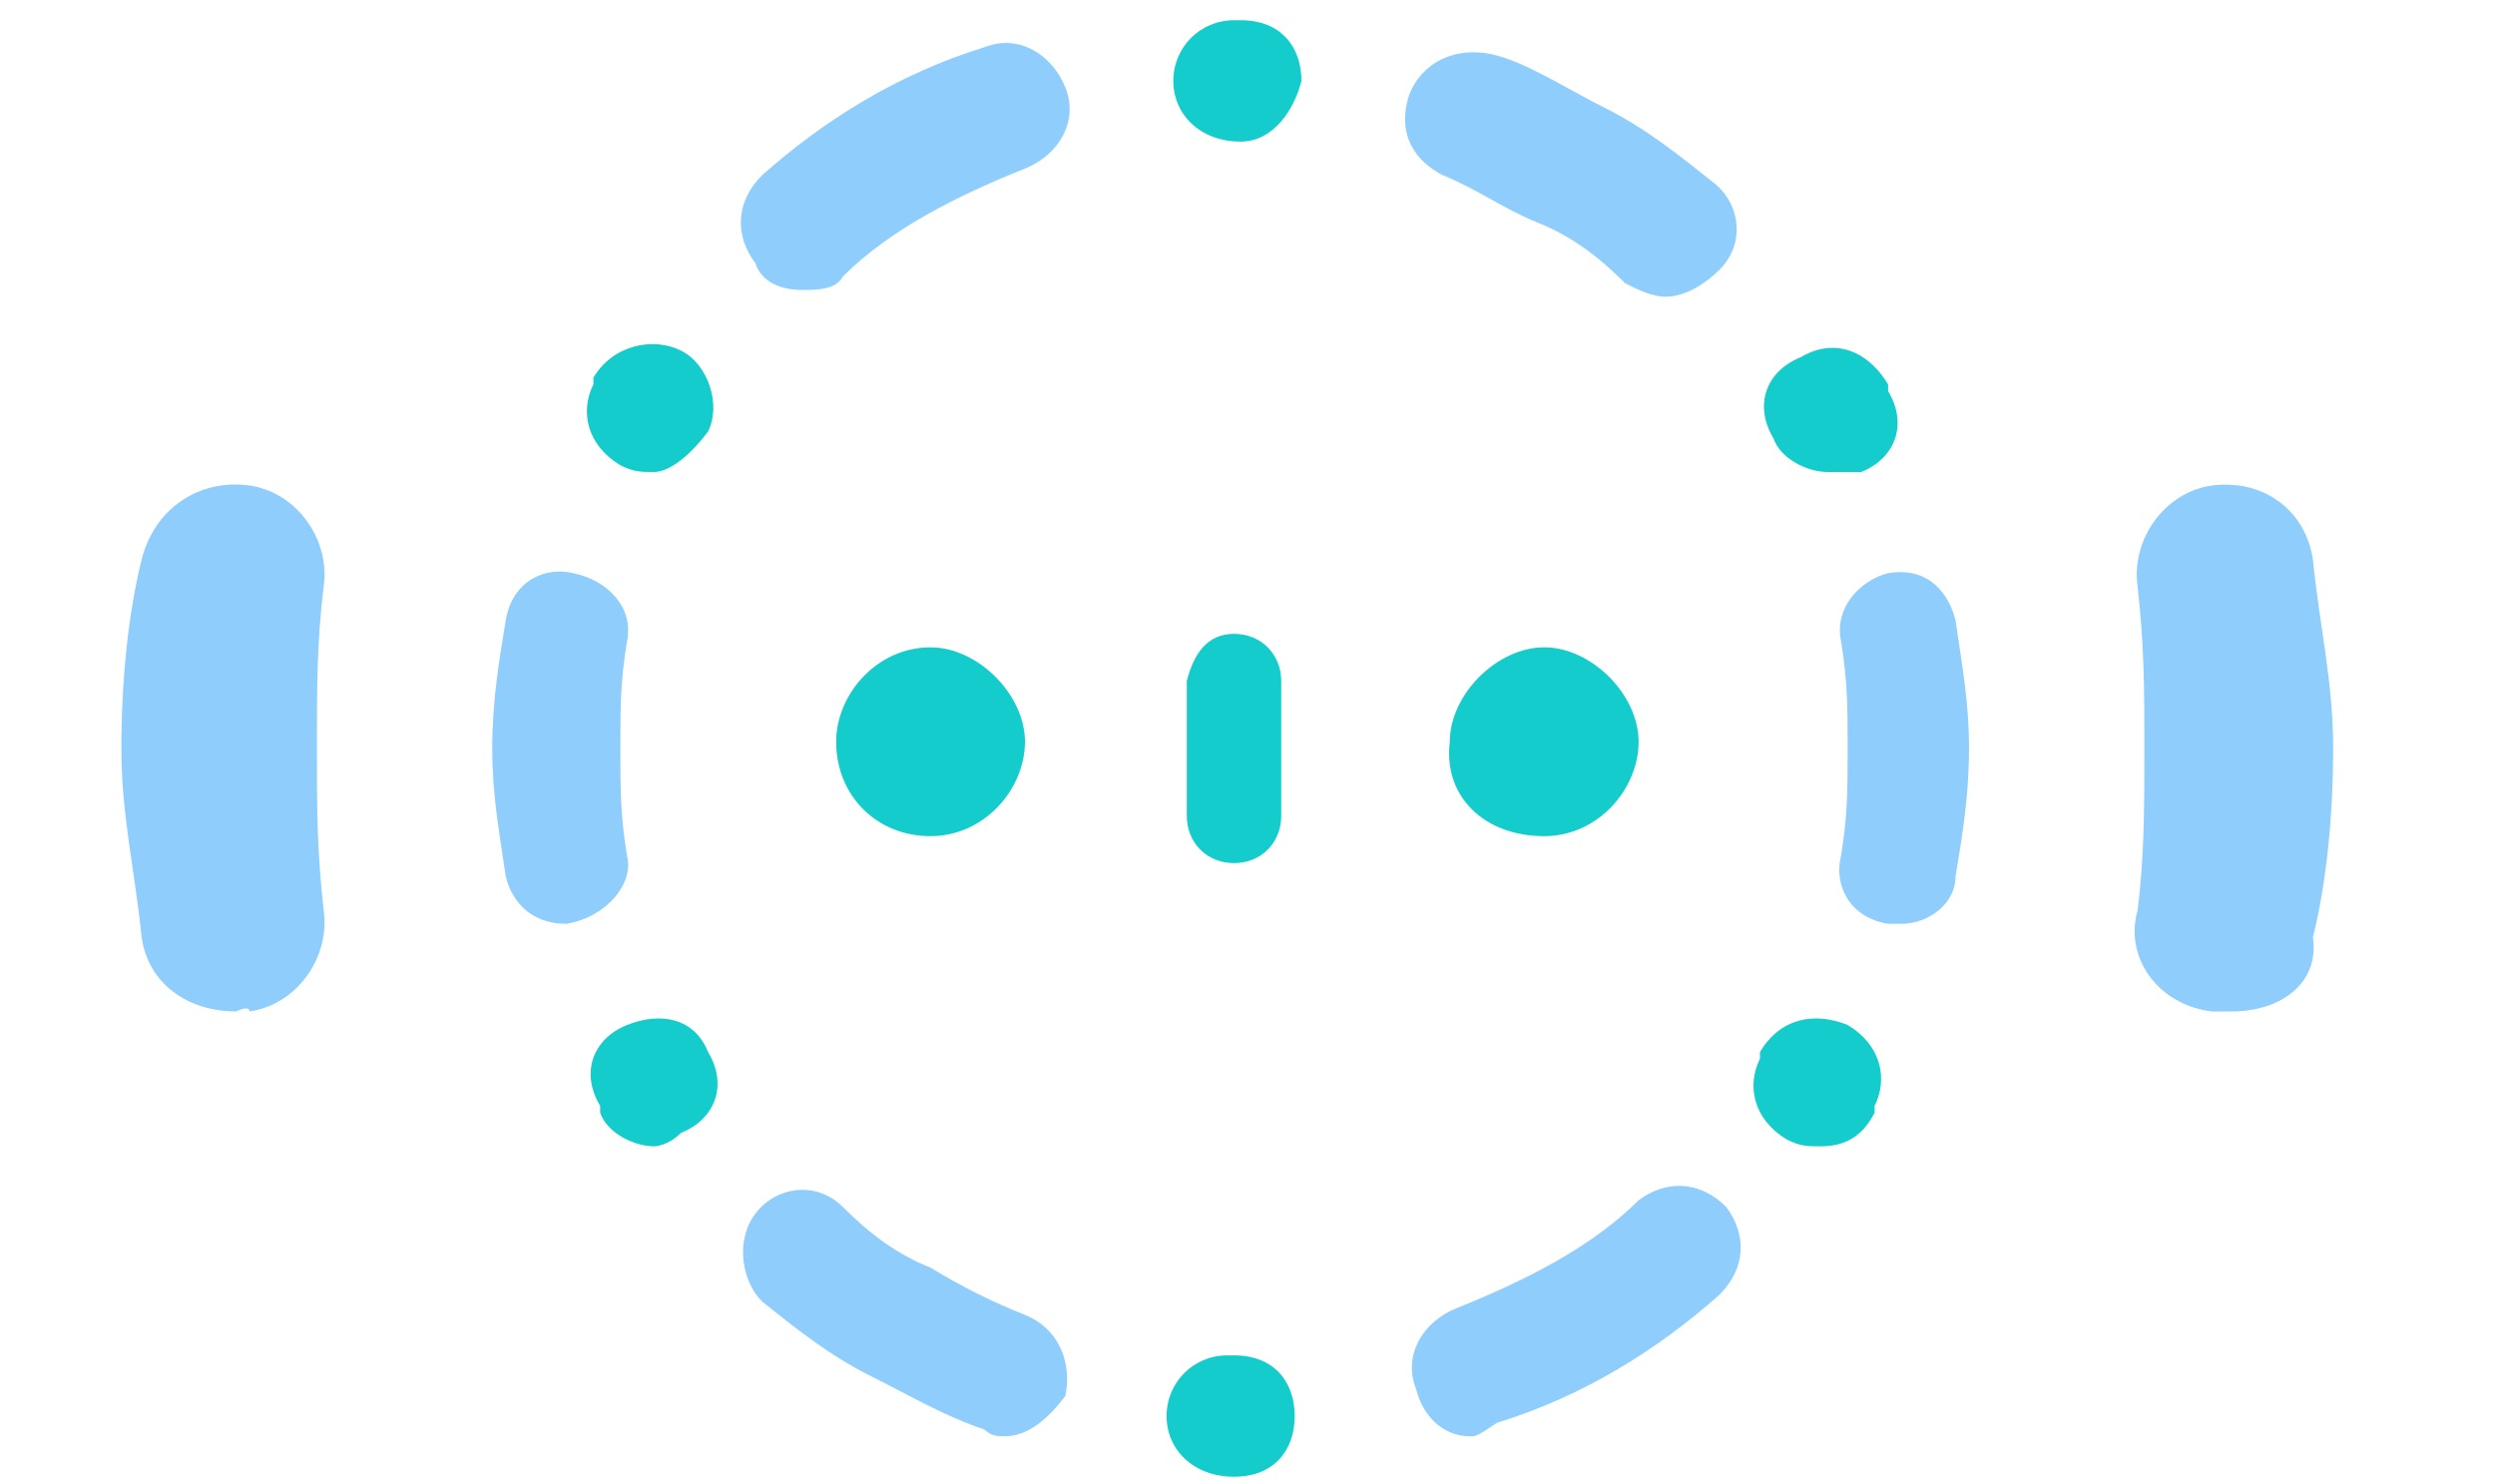
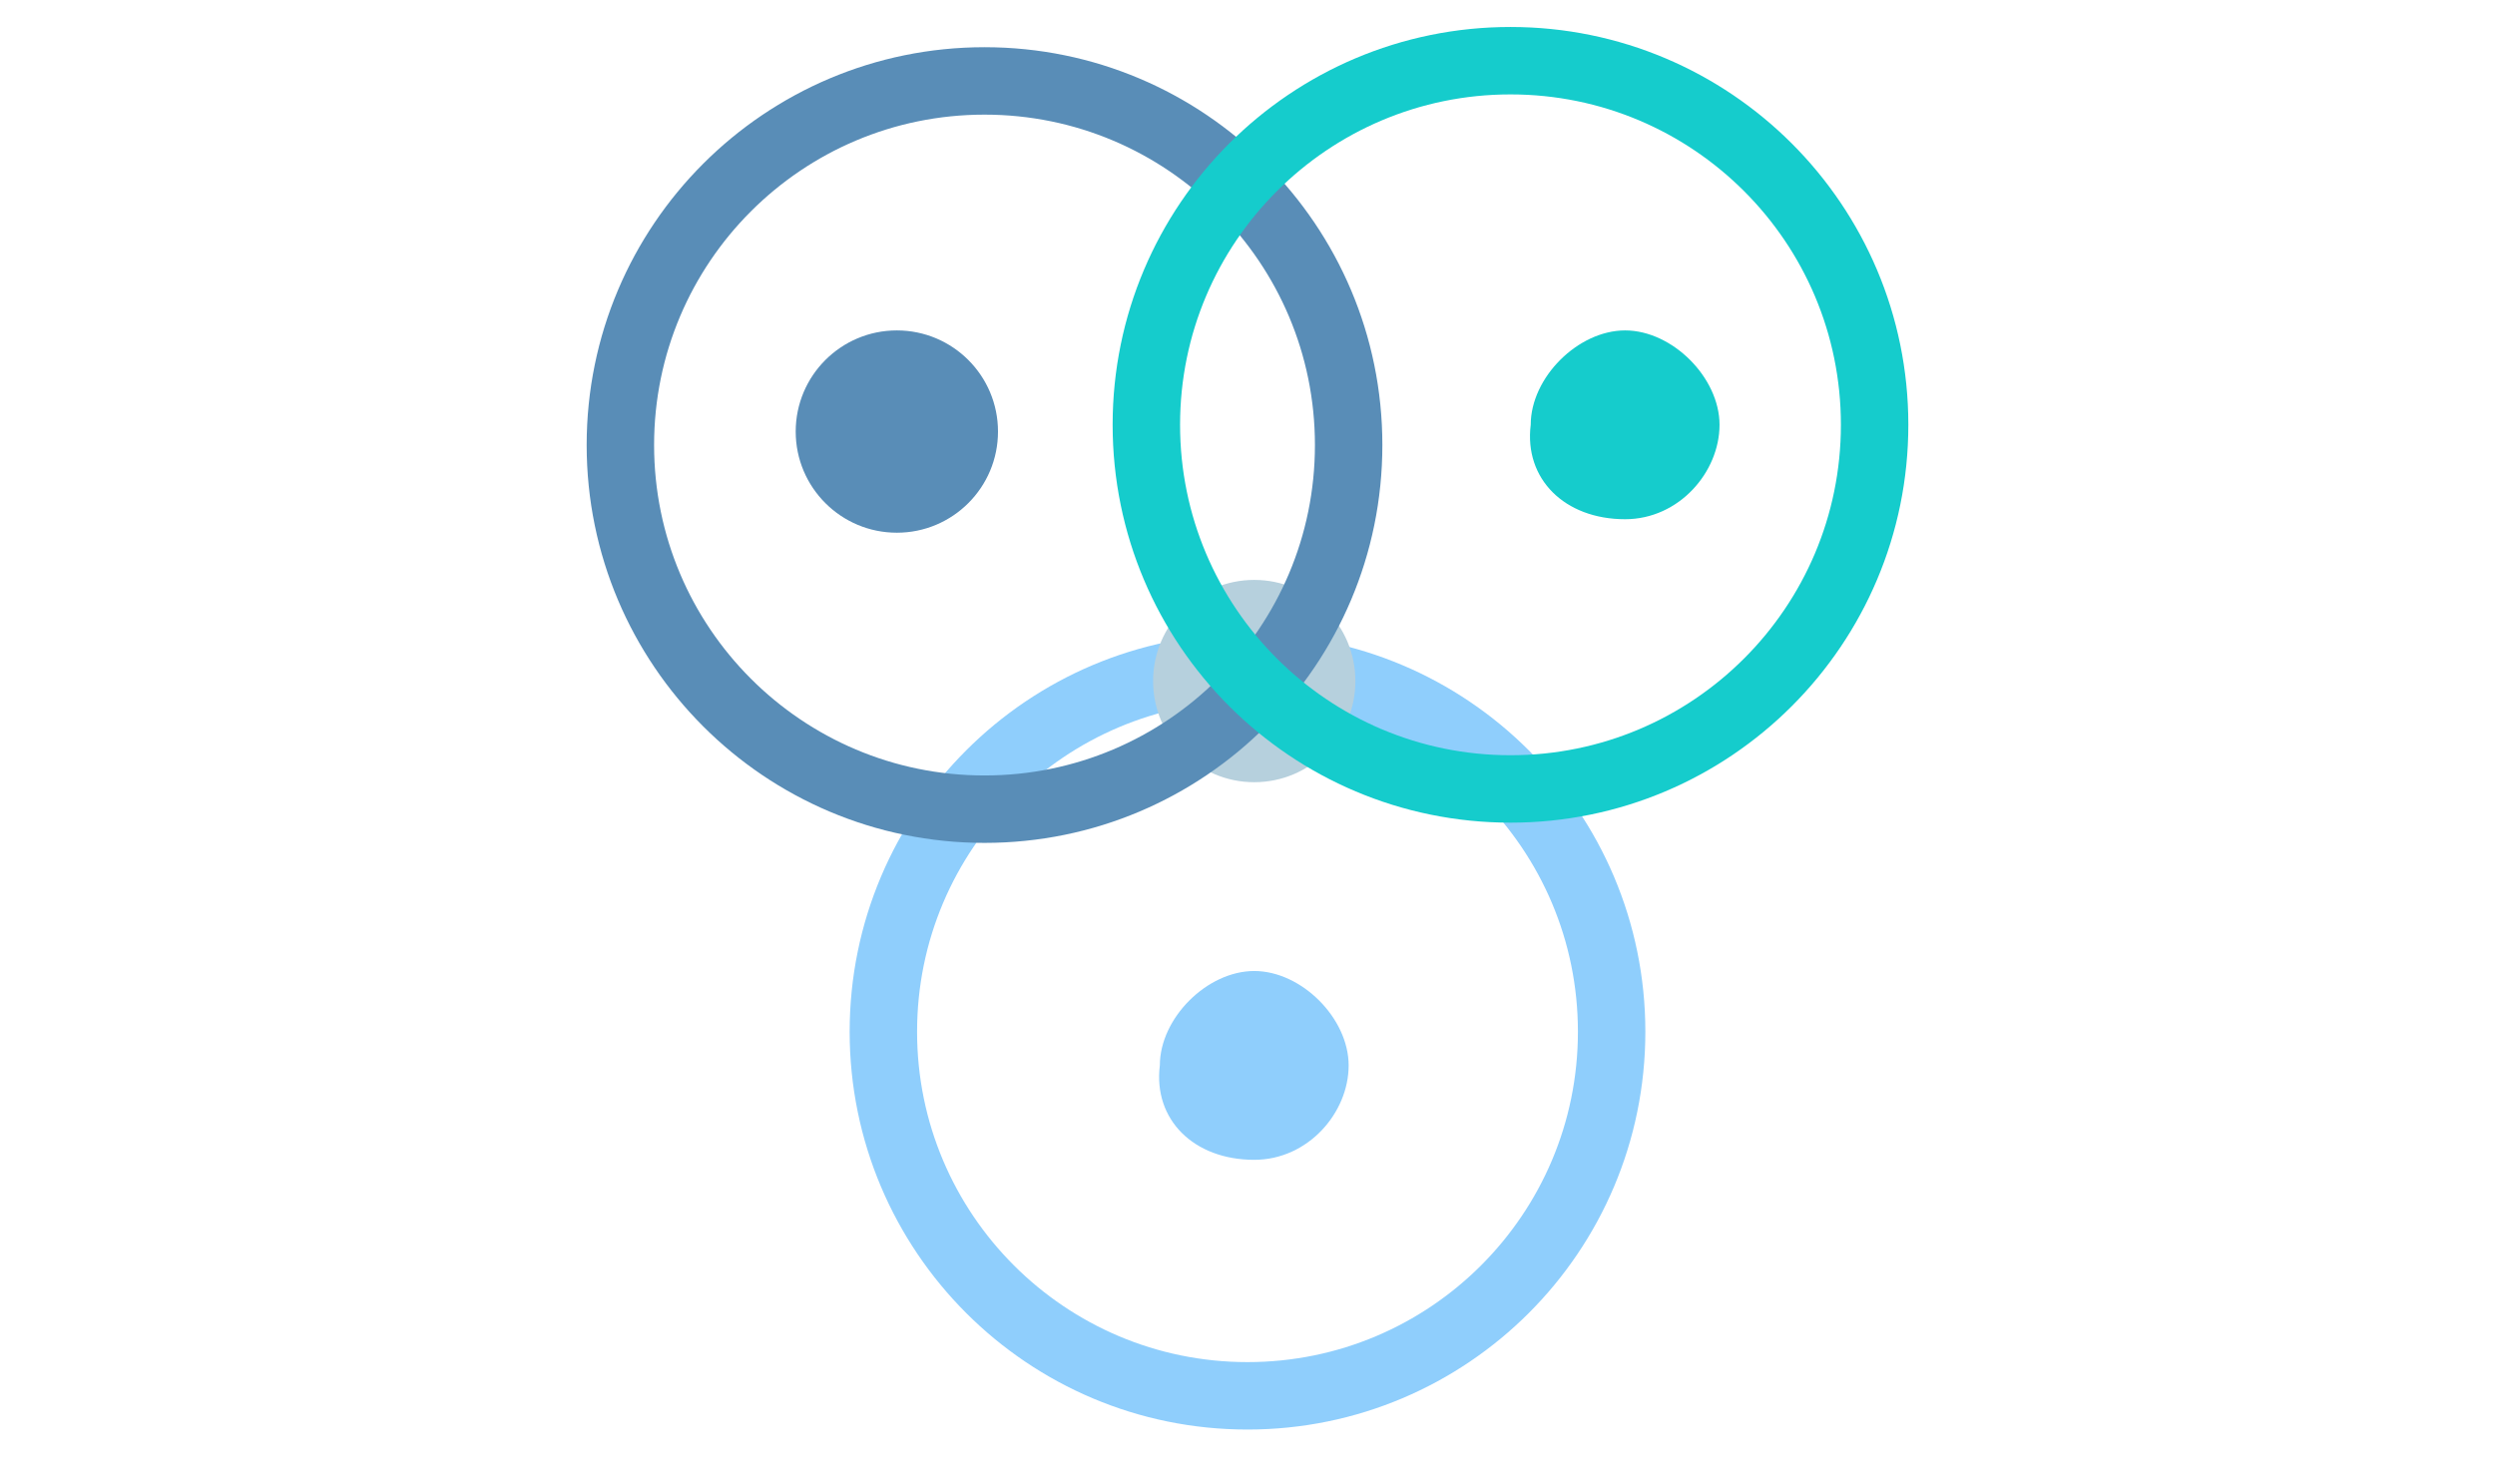
<svg xmlns="http://www.w3.org/2000/svg" version="1.1" id="Layer_1" x="0px" y="0px" viewBox="0 0 37 22" style="enable-background:new 0 0 37 22;" xml:space="preserve">
  <style type="text/css">
- 	.st0{fill-rule:evenodd;clip-rule:evenodd;fill:#15CCCC;}
- 	.st1{fill:#8FCEFC;}
- 	.st2{fill:#15CCCC;}
+ 	.st0{fill-rule:evenodd;clip-rule:evenodd;fill:none;stroke:#8FCEFC;stroke-miterlimit:10;}
+ 	.st1{fill-rule:evenodd;clip-rule:evenodd;fill:#15CCCC;}
+ 	.st2{fill-rule:evenodd;clip-rule:evenodd;fill:#8FCEFC;}
+ 	.st3{fill:#598DB7;}
+ 	.st4{fill:#B6D0DD;}
+ 	.st5{fill-rule:evenodd;clip-rule:evenodd;fill:none;stroke:#598DB7;stroke-miterlimit:10;}
+ 	.st6{fill-rule:evenodd;clip-rule:evenodd;fill:none;stroke:#15CCCC;stroke-miterlimit:10;}
</style>
-   <g id="Layer_1_1_">
-     <path id="Fill-1" class="st0" d="M13.8,12.4c0.8,0,1.4-0.7,1.4-1.4s-0.7-1.4-1.4-1.4c-0.8,0-1.4,0.7-1.4,1.4   C12.4,11.8,13,12.4,13.8,12.4" />
-     <path id="Fill-3" class="st0" d="M22.9,12.4c0.8,0,1.4-0.7,1.4-1.4s-0.7-1.4-1.4-1.4s-1.4,0.7-1.4,1.4C21.4,11.8,22,12.4,22.9,12.4   " />
-     <path id="Fill-5" class="st0" d="M18.3,9.4c0.4,0,0.7,0.3,0.7,0.7v2c0,0.4-0.3,0.7-0.7,0.7c-0.4,0-0.7-0.3-0.7-0.7v-2   C17.7,9.7,17.9,9.4,18.3,9.4" />
-     <path id="Fill-7" class="st1" d="M11.9,4.3c-0.3,0-0.6-0.1-0.7-0.4c-0.3-0.4-0.3-0.9,0.1-1.3c0.9-0.8,2-1.5,3.3-1.9   c0.5-0.2,1,0.1,1.2,0.6c0.2,0.5-0.1,1-0.6,1.2c-1,0.4-2,0.9-2.7,1.6C12.4,4.3,12.1,4.3,11.9,4.3 M24.7,4.4c-0.2,0-0.4-0.1-0.6-0.2   c-0.4-0.4-0.8-0.7-1.3-0.9s-0.9-0.5-1.4-0.7C21,2.4,20.7,2,20.9,1.4c0.2-0.5,0.7-0.7,1.2-0.6s1.1,0.5,1.7,0.8   c0.6,0.3,1.1,0.7,1.6,1.1c0.4,0.3,0.5,0.9,0.1,1.3C25.3,4.2,25,4.4,24.7,4.4 M8.4,13.7c-0.5,0-0.8-0.3-0.9-0.7   c-0.1-0.7-0.2-1.2-0.2-1.9c0-0.7,0.1-1.3,0.2-1.9c0.1-0.6,0.6-0.8,1-0.7C9,8.6,9.4,9,9.3,9.5c-0.1,0.6-0.1,1-0.1,1.6   c0,0.6,0,1,0.1,1.6C9.4,13.1,9,13.6,8.4,13.7C8.5,13.6,8.4,13.7,8.4,13.7 M28.2,13.7c-0.1,0-0.1,0-0.2,0c-0.6-0.1-0.8-0.6-0.7-1   c0.1-0.6,0.1-1,0.1-1.6c0-0.6,0-1-0.1-1.6c-0.1-0.5,0.3-0.9,0.7-1c0.6-0.1,0.9,0.3,1,0.7c0.1,0.7,0.2,1.2,0.2,1.9S29.1,12.4,29,13   C29,13.4,28.6,13.7,28.2,13.7 M3.5,15c-0.7,0-1.3-0.4-1.4-1.1c-0.1-1-0.3-1.8-0.3-2.8s0.1-2,0.3-2.8C2.3,7.5,3,7.1,3.7,7.2   C4.4,7.3,4.9,8,4.8,8.7c-0.1,0.8-0.1,1.5-0.1,2.4s0,1.5,0.1,2.4c0.1,0.7-0.4,1.4-1.1,1.5C3.7,14.9,3.5,15,3.5,15 M33.1,15   c-0.1,0-0.1,0-0.3,0c-0.8-0.1-1.3-0.8-1.1-1.5c0.1-0.8,0.1-1.5,0.1-2.4s0-1.5-0.1-2.4c-0.1-0.7,0.4-1.4,1.1-1.5   c0.8-0.1,1.4,0.4,1.5,1.1c0.1,1,0.3,1.8,0.3,2.8s-0.1,2-0.3,2.8C34.4,14.6,33.8,15,33.1,15 M14.9,21.3c-0.1,0-0.2,0-0.3-0.1   c-0.6-0.2-1.1-0.5-1.7-0.8c-0.6-0.3-1.1-0.7-1.6-1.1C11,19,10.9,18.4,11.2,18c0.3-0.4,0.9-0.5,1.3-0.1s0.8,0.7,1.3,0.9   c0.5,0.3,0.9,0.5,1.4,0.7c0.5,0.2,0.7,0.7,0.6,1.2C15.5,21.1,15.2,21.3,14.9,21.3 M21.8,21.3c-0.4,0-0.7-0.3-0.8-0.7   c-0.2-0.5,0.1-1,0.6-1.2c1-0.4,2-0.9,2.7-1.6c0.4-0.3,0.9-0.3,1.3,0.1c0.3,0.4,0.3,0.9-0.1,1.3c-0.9,0.8-2,1.5-3.3,1.9   C21.9,21.3,21.9,21.3,21.8,21.3" />
-     <path class="st2" d="M18.4,2.1L18.4,2.1c-0.6,0-1-0.4-1-0.9s0.4-0.9,0.9-0.9h0.1c0.6,0,0.9,0.4,0.9,0.9C19.2,1.6,18.9,2.1,18.4,2.1   " />
-     <path class="st2" d="M9.7,7C9.5,7,9.4,7,9.2,6.9C8.7,6.6,8.6,6.1,8.8,5.7V5.6C9.1,5.1,9.7,5,10.1,5.2s0.6,0.8,0.4,1.2l0,0   C10.2,6.8,9.9,7,9.7,7" />
-     <path class="st2" d="M27.1,7c-0.3,0-0.7-0.2-0.8-0.5l0,0c-0.3-0.5-0.1-1,0.4-1.2c0.5-0.3,1-0.1,1.3,0.4v0.1c0.3,0.5,0.1,1-0.4,1.2   C27.3,7,27.2,7,27.1,7" />
-     <path class="st2" d="M9.7,17c-0.3,0-0.7-0.2-0.8-0.5v-0.1c-0.3-0.5-0.1-1,0.4-1.2c0.5-0.2,1-0.1,1.2,0.4l0,0c0.3,0.5,0.1,1-0.4,1.2   C9.9,17,9.7,17,9.7,17" />
-     <path class="st2" d="M27,17c-0.2,0-0.3,0-0.5-0.1c-0.5-0.3-0.6-0.8-0.4-1.2v-0.1c0.3-0.5,0.8-0.6,1.3-0.4c0.5,0.3,0.6,0.8,0.4,1.2   v0.1C27.6,16.9,27.3,17,27,17" />
-     <path class="st2" d="M18.3,21.9L18.3,21.9c-0.6,0-1-0.4-1-0.9s0.4-0.9,0.9-0.9h0.1c0.6,0,0.9,0.4,0.9,0.9   C19.2,21.5,18.9,21.9,18.3,21.9" />
+   <g>
+     <circle class="st0" cx="18.5" cy="15.3" r="5.4" />
+     <path class="st1" d="M24.1,7.7c0.8,0,1.4-0.7,1.4-1.4s-0.7-1.4-1.4-1.4s-1.4,0.7-1.4,1.4C22.6,7.1,23.2,7.7,24.1,7.7" />
+     <path class="st2" d="M18.6,17.2c0.8,0,1.4-0.7,1.4-1.4c0-0.7-0.7-1.4-1.4-1.4s-1.4,0.7-1.4,1.4C17.1,16.6,17.7,17.2,18.6,17.2" />
+     <circle class="st3" cx="13.3" cy="6.4" r="1.5" />
+     <circle class="st4" cx="18.6" cy="10.1" r="1.5" />
+     <circle class="st5" cx="14.6" cy="6.6" r="5.4" />
+     <circle class="st6" cx="22.4" cy="6.3" r="5.4" />
  </g>
</svg>
